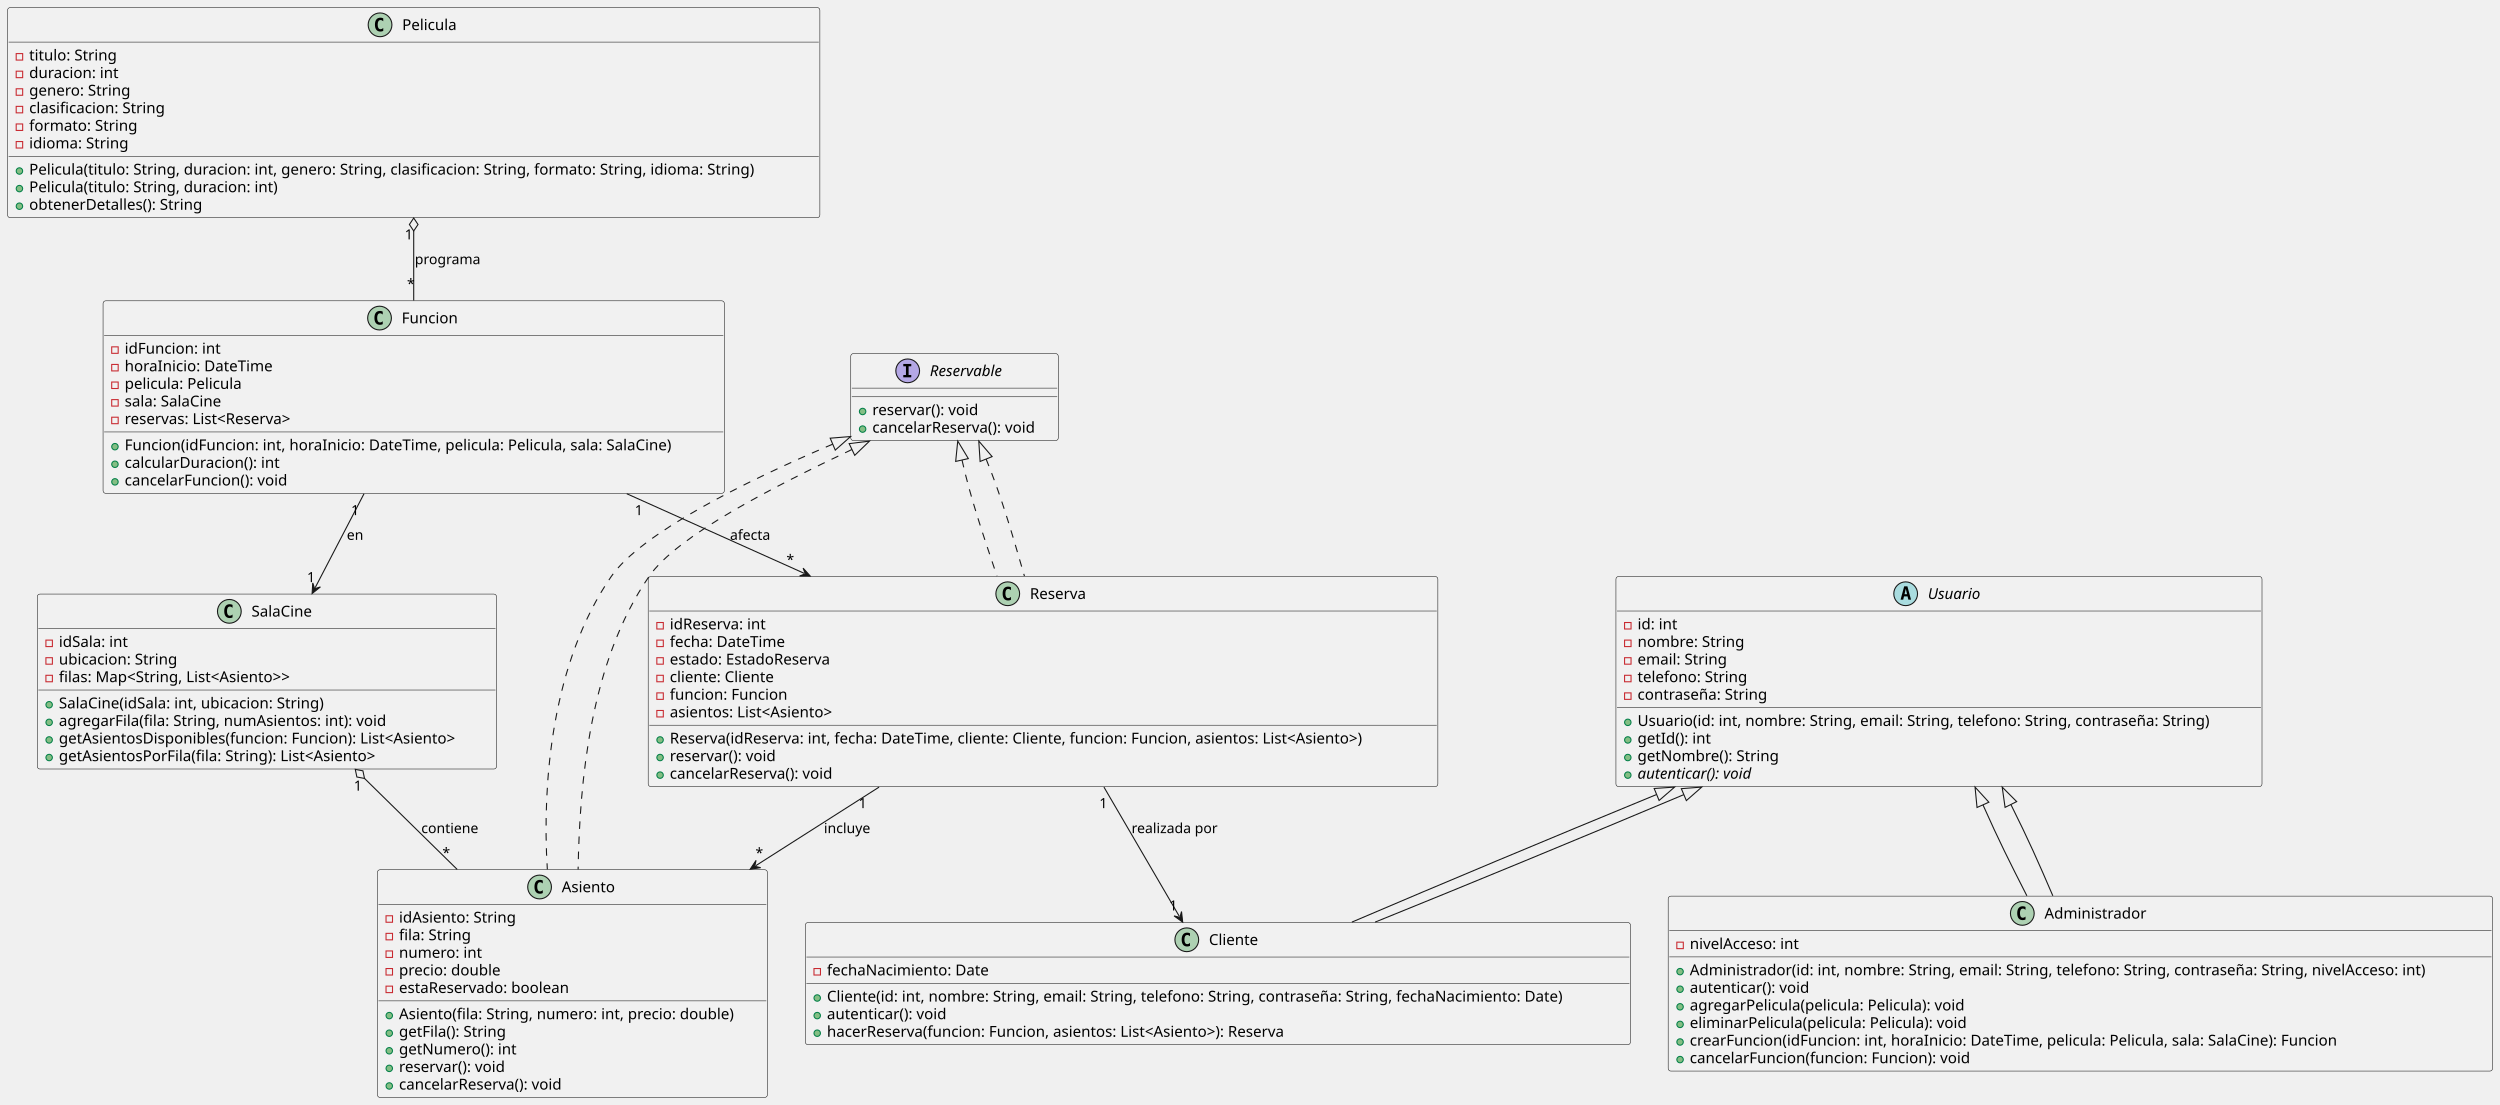
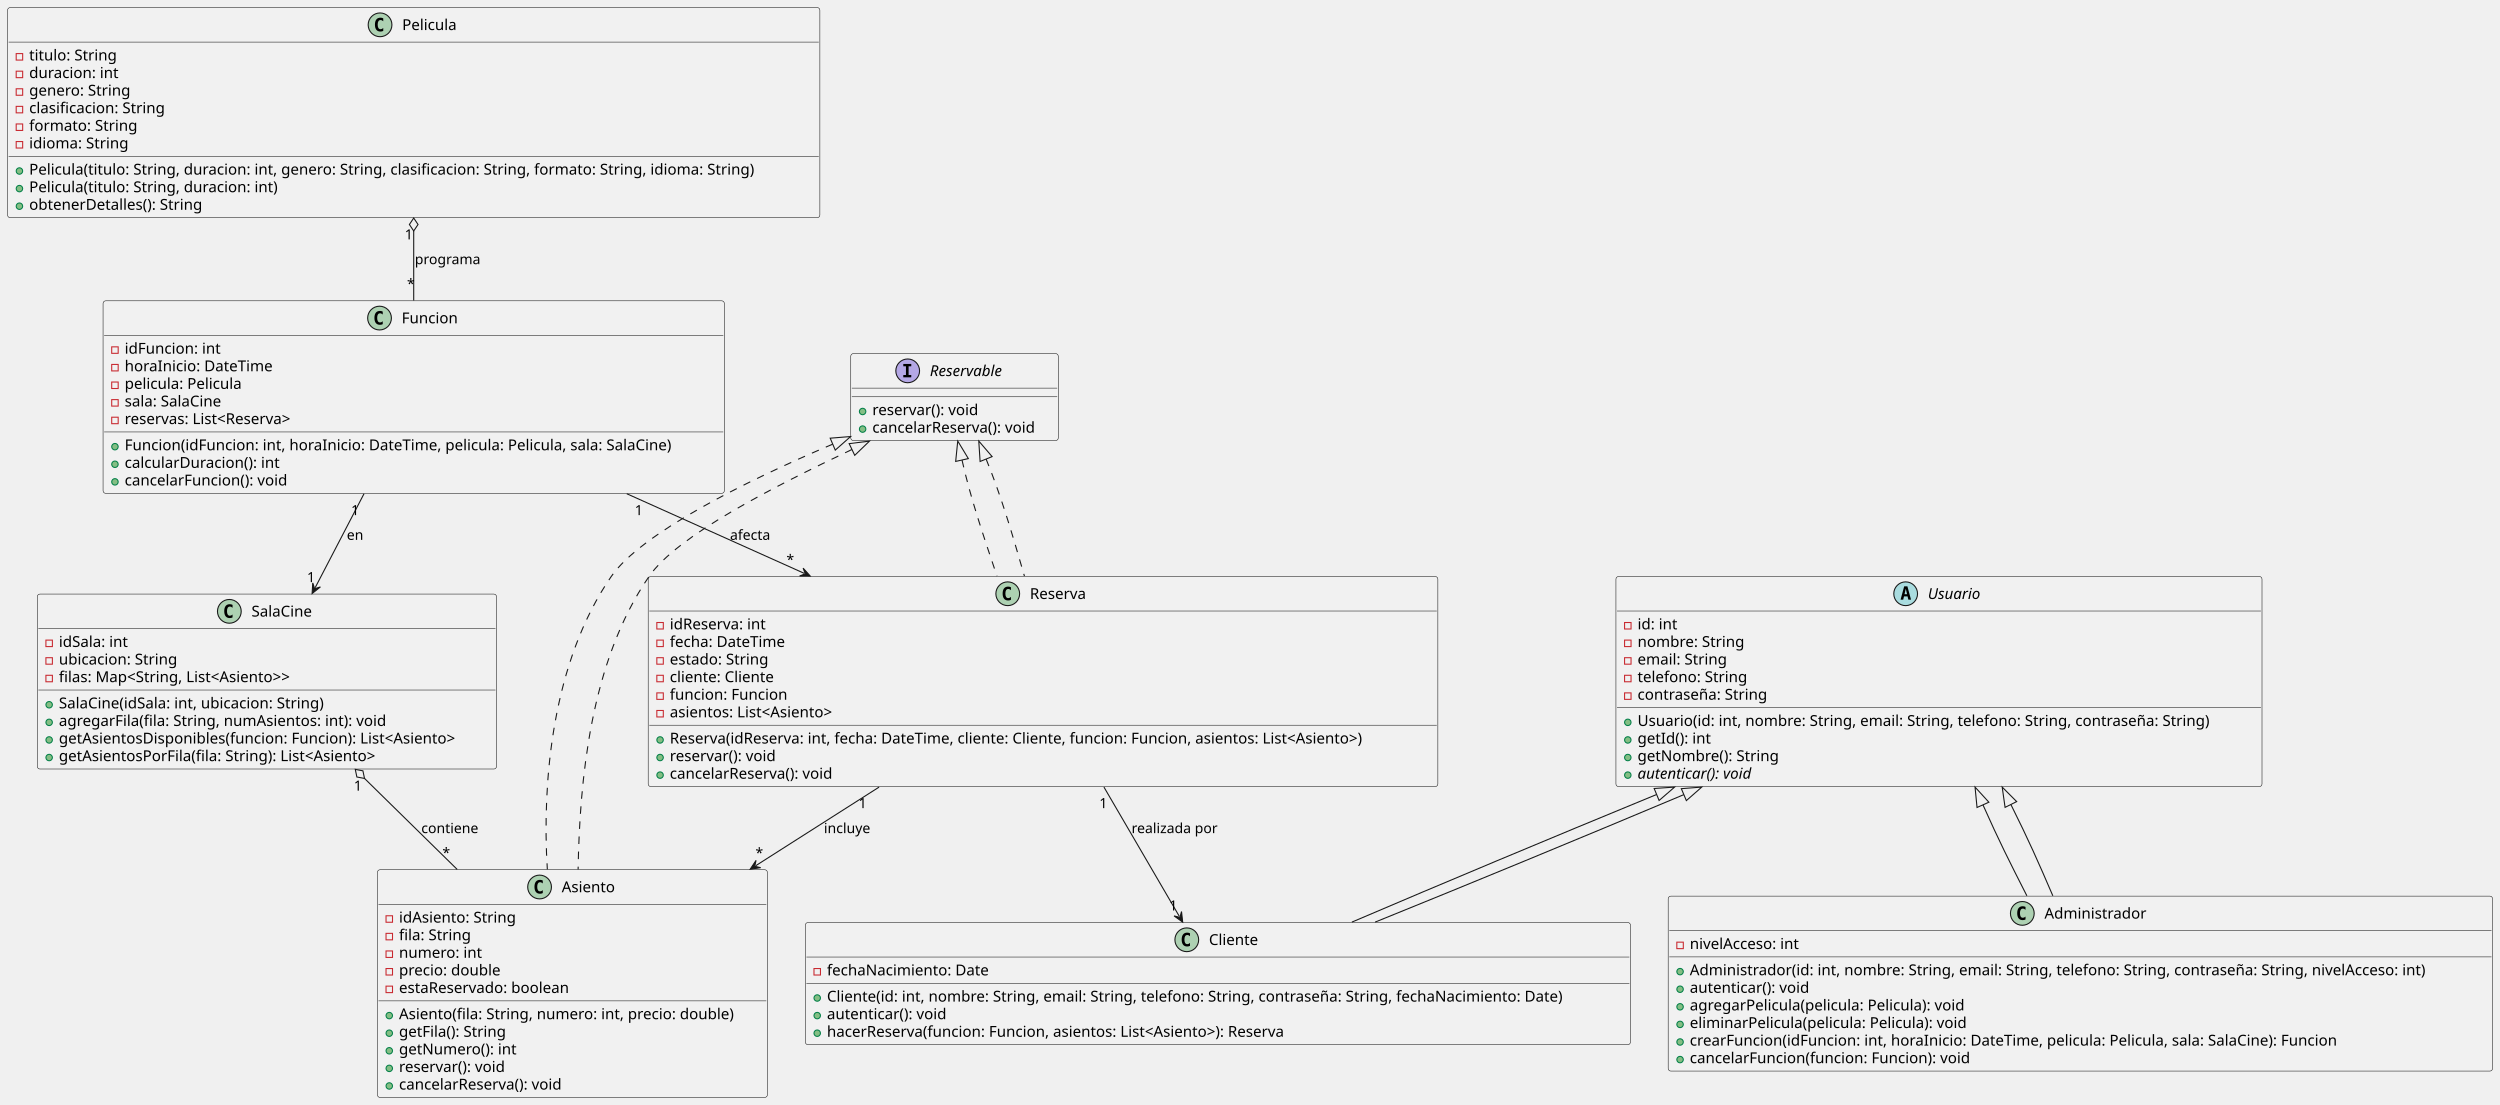
<svg xmlns="http://www.w3.org/2000/svg" contentStyleType="text/css" data-diagram-type="CLASS" height="1023px" preserveAspectRatio="none" style="width:2316px;height:1023px;background:#FFFFFF;" version="1.1" viewBox="0 0 2316 1023" width="2316px" zoomAndPan="magnify">
  <defs />
  <g>
    <g id="elem_Pelicula">
      <rect codeLine="2" fill="#F1F1F1" height="194.672" id="Pelicula" rx="2.5" ry="2.5" style="stroke:#181818;stroke-width:0.5;" width="752.523" x="7" y="7" />
      <ellipse cx="352.075" cy="23" fill="#ADD1B2" rx="11" ry="11" style="stroke:#181818;stroke-width:1;" />
      <path d="M355.043,28.641 Q354.465,28.938 353.825,29.078 Q353.184,29.234 352.481,29.234 Q349.981,29.234 348.653,27.594 Q347.34,25.938 347.34,22.812 Q347.34,19.688 348.653,18.031 Q349.981,16.375 352.481,16.375 Q353.184,16.375 353.825,16.531 Q354.481,16.688 355.043,16.984 L355.043,19.703 Q354.418,19.125 353.825,18.859 Q353.231,18.578 352.606,18.578 Q351.262,18.578 350.575,19.656 Q349.887,20.719 349.887,22.812 Q349.887,24.906 350.575,25.984 Q351.262,27.047 352.606,27.047 Q353.231,27.047 353.825,26.781 Q354.418,26.5 355.043,25.922 L355.043,28.641 Z " fill="#000000" />
      <text fill="#000000" font-family="sans-serif" font-size="14" lengthAdjust="spacing" textLength="53.874" x="372.575" y="27.847">Pelicula</text>
      <line style="stroke:#181818;stroke-width:0.5;" x1="8" x2="758.523" y1="39" y2="39" />
      <rect fill="#FFFFFF" fill-opacity="0" height="6" style="stroke:#C82930;stroke-width:1;" width="6" x="15" y="49.648" />
      <text fill="#000000" font-family="sans-serif" font-size="14" lengthAdjust="spacing" textLength="87.144" x="27" y="55.995">titulo: String</text>
      <rect fill="#FFFFFF" fill-opacity="0" height="6" style="stroke:#C82930;stroke-width:1;" width="6" x="15" y="65.945" />
      <text fill="#000000" font-family="sans-serif" font-size="14" lengthAdjust="spacing" textLength="88.539" x="27" y="72.292">duracion: int</text>
      <rect fill="#FFFFFF" fill-opacity="0" height="6" style="stroke:#C82930;stroke-width:1;" width="6" x="15" y="82.242" />
      <text fill="#000000" font-family="sans-serif" font-size="14" lengthAdjust="spacing" textLength="100.256" x="27" y="88.589">genero: String</text>
      <rect fill="#FFFFFF" fill-opacity="0" height="6" style="stroke:#C82930;stroke-width:1;" width="6" x="15" y="98.539" />
      <text fill="#000000" font-family="sans-serif" font-size="14" lengthAdjust="spacing" textLength="136.418" x="27" y="104.886">clasificacion: String</text>
      <rect fill="#FFFFFF" fill-opacity="0" height="6" style="stroke:#C82930;stroke-width:1;" width="6" x="15" y="114.836" />
      <text fill="#000000" font-family="sans-serif" font-size="14" lengthAdjust="spacing" textLength="106.47" x="27" y="121.183">formato: String</text>
      <rect fill="#FFFFFF" fill-opacity="0" height="6" style="stroke:#C82930;stroke-width:1;" width="6" x="15" y="131.133" />
      <text fill="#000000" font-family="sans-serif" font-size="14" lengthAdjust="spacing" textLength="98.397" x="27" y="137.48">idioma: String</text>
      <line style="stroke:#181818;stroke-width:0.5;" x1="8" x2="758.523" y1="144.781" y2="144.781" />
      <ellipse cx="18" cy="158.43" fill="#84BE84" rx="3" ry="3" style="stroke:#038048;stroke-width:1;" />
      <text fill="#000000" font-family="sans-serif" font-size="14" lengthAdjust="spacing" textLength="726.523" x="27" y="161.776">Pelicula(titulo: String, duracion: int, genero: String, clasificacion: String, formato: String, idioma: String)</text>
      <ellipse cx="18" cy="174.727" fill="#84BE84" rx="3" ry="3" style="stroke:#038048;stroke-width:1;" />
      <text fill="#000000" font-family="sans-serif" font-size="14" lengthAdjust="spacing" textLength="249.382" x="27" y="178.073">Pelicula(titulo: String, duracion: int)</text>
      <ellipse cx="18" cy="191.023" fill="#84BE84" rx="3" ry="3" style="stroke:#038048;stroke-width:1;" />
      <text fill="#000000" font-family="sans-serif" font-size="14" lengthAdjust="spacing" textLength="173.817" x="27" y="194.37">obtenerDetalles(): String</text>
    </g>
    <g id="elem_SalaCine">
      <rect codeLine="15" fill="#F1F1F1" height="162.078" id="SalaCine" rx="2.5" ry="2.5" style="stroke:#181818;stroke-width:0.5;" width="425.465" x="34.53" y="550.35" />
      <ellipse cx="212.47" cy="566.35" fill="#ADD1B2" rx="11" ry="11" style="stroke:#181818;stroke-width:1;" />
      <path d="M215.438,571.991 Q214.86,572.288 214.22,572.428 Q213.579,572.584 212.876,572.584 Q210.376,572.584 209.048,570.944 Q207.735,569.288 207.735,566.163 Q207.735,563.038 209.048,561.381 Q210.376,559.725 212.876,559.725 Q213.579,559.725 214.22,559.881 Q214.876,560.038 215.438,560.334 L215.438,563.053 Q214.813,562.475 214.22,562.209 Q213.626,561.928 213.001,561.928 Q211.657,561.928 210.97,563.006 Q210.282,564.069 210.282,566.163 Q210.282,568.256 210.97,569.334 Q211.657,570.397 213.001,570.397 Q213.626,570.397 214.22,570.131 Q214.813,569.85 215.438,569.272 L215.438,571.991 Z " fill="#000000" />
      <text fill="#000000" font-family="sans-serif" font-size="14" lengthAdjust="spacing" textLength="61.086" x="232.97" y="571.197">SalaCine</text>
      <line style="stroke:#181818;stroke-width:0.5;" x1="35.53" x2="458.995" y1="582.35" y2="582.35" />
      <rect fill="#FFFFFF" fill-opacity="0" height="6" style="stroke:#C82930;stroke-width:1;" width="6" x="42.53" y="592.998" />
      <text fill="#000000" font-family="sans-serif" font-size="14" lengthAdjust="spacing" textLength="70.13" x="54.53" y="599.345">idSala: int</text>
      <rect fill="#FFFFFF" fill-opacity="0" height="6" style="stroke:#C82930;stroke-width:1;" width="6" x="42.53" y="609.295" />
      <text fill="#000000" font-family="sans-serif" font-size="14" lengthAdjust="spacing" textLength="117.899" x="54.53" y="615.642">ubicacion: String</text>
      <rect fill="#FFFFFF" fill-opacity="0" height="6" style="stroke:#C82930;stroke-width:1;" width="6" x="42.53" y="625.592" />
      <text fill="#000000" font-family="sans-serif" font-size="14" lengthAdjust="spacing" textLength="241.671" x="54.53" y="631.939">filas: Map&lt;String, List&lt;Asiento&gt;&gt;</text>
      <line style="stroke:#181818;stroke-width:0.5;" x1="35.53" x2="458.995" y1="639.241" y2="639.241" />
      <ellipse cx="45.53" cy="652.889" fill="#84BE84" rx="3" ry="3" style="stroke:#038048;stroke-width:1;" />
      <text fill="#000000" font-family="sans-serif" font-size="14" lengthAdjust="spacing" textLength="268.94" x="54.53" y="656.236">SalaCine(idSala: int, ubicacion: String)</text>
      <ellipse cx="45.53" cy="669.186" fill="#84BE84" rx="3" ry="3" style="stroke:#038048;stroke-width:1;" />
      <text fill="#000000" font-family="sans-serif" font-size="14" lengthAdjust="spacing" textLength="328.72" x="54.53" y="672.533">agregarFila(fila: String, numAsientos: int): void</text>
      <ellipse cx="45.53" cy="685.483" fill="#84BE84" rx="3" ry="3" style="stroke:#038048;stroke-width:1;" />
      <text fill="#000000" font-family="sans-serif" font-size="14" lengthAdjust="spacing" textLength="399.465" x="54.53" y="688.83">getAsientosDisponibles(funcion: Funcion): List&lt;Asiento&gt;</text>
      <ellipse cx="45.53" cy="701.78" fill="#84BE84" rx="3" ry="3" style="stroke:#038048;stroke-width:1;" />
      <text fill="#000000" font-family="sans-serif" font-size="14" lengthAdjust="spacing" textLength="322.321" x="54.53" y="705.126">getAsientosPorFila(fila: String): List&lt;Asiento&gt;</text>
    </g>
    <g id="elem_Asiento">
      <rect codeLine="26" fill="#F1F1F1" height="210.969" id="Asiento" rx="2.5" ry="2.5" style="stroke:#181818;stroke-width:0.5;" width="361.289" x="349.62" y="805.72" />
      <ellipse cx="499.864" cy="821.72" fill="#ADD1B2" rx="11" ry="11" style="stroke:#181818;stroke-width:1;" />
      <path d="M502.832,827.361 Q502.254,827.658 501.614,827.798 Q500.973,827.954 500.27,827.954 Q497.77,827.954 496.442,826.314 Q495.129,824.658 495.129,821.533 Q495.129,818.408 496.442,816.751 Q497.77,815.095 500.27,815.095 Q500.973,815.095 501.614,815.251 Q502.27,815.408 502.832,815.704 L502.832,818.423 Q502.207,817.845 501.614,817.579 Q501.02,817.298 500.395,817.298 Q499.051,817.298 498.364,818.376 Q497.676,819.439 497.676,821.533 Q497.676,823.626 498.364,824.704 Q499.051,825.767 500.395,825.767 Q501.02,825.767 501.614,825.501 Q502.207,825.22 502.832,824.642 L502.832,827.361 Z " fill="#000000" />
      <text fill="#000000" font-family="sans-serif" font-size="14" lengthAdjust="spacing" textLength="52.302" x="520.364" y="826.567">Asiento</text>
      <line style="stroke:#181818;stroke-width:0.5;" x1="350.62" x2="709.909" y1="837.72" y2="837.72" />
      <rect fill="#FFFFFF" fill-opacity="0" height="6" style="stroke:#C82930;stroke-width:1;" width="6" x="357.62" y="848.368" />
      <text fill="#000000" font-family="sans-serif" font-size="14" lengthAdjust="spacing" textLength="116.026" x="369.62" y="854.715">idAsiento: String</text>
      <rect fill="#FFFFFF" fill-opacity="0" height="6" style="stroke:#C82930;stroke-width:1;" width="6" x="357.62" y="864.665" />
      <text fill="#000000" font-family="sans-serif" font-size="14" lengthAdjust="spacing" textLength="72.235" x="369.62" y="871.012">fila: String</text>
      <rect fill="#FFFFFF" fill-opacity="0" height="6" style="stroke:#C82930;stroke-width:1;" width="6" x="357.62" y="880.962" />
      <text fill="#000000" font-family="sans-serif" font-size="14" lengthAdjust="spacing" textLength="81.737" x="369.62" y="887.309">numero: int</text>
      <rect fill="#FFFFFF" fill-opacity="0" height="6" style="stroke:#C82930;stroke-width:1;" width="6" x="357.62" y="897.259" />
      <text fill="#000000" font-family="sans-serif" font-size="14" lengthAdjust="spacing" textLength="100.29" x="369.62" y="903.606">precio: double</text>
      <rect fill="#FFFFFF" fill-opacity="0" height="6" style="stroke:#C82930;stroke-width:1;" width="6" x="357.62" y="913.556" />
      <text fill="#000000" font-family="sans-serif" font-size="14" lengthAdjust="spacing" textLength="169.435" x="369.62" y="919.903">estaReservado: boolean</text>
      <line style="stroke:#181818;stroke-width:0.5;" x1="350.62" x2="709.909" y1="927.204" y2="927.204" />
      <ellipse cx="360.62" cy="940.853" fill="#84BE84" rx="3" ry="3" style="stroke:#038048;stroke-width:1;" />
      <text fill="#000000" font-family="sans-serif" font-size="14" lengthAdjust="spacing" textLength="335.289" x="369.62" y="944.199">Asiento(fila: String, numero: int, precio: double)</text>
      <ellipse cx="360.62" cy="957.15" fill="#84BE84" rx="3" ry="3" style="stroke:#038048;stroke-width:1;" />
      <text fill="#000000" font-family="sans-serif" font-size="14" lengthAdjust="spacing" textLength="109.272" x="369.62" y="960.496">getFila(): String</text>
      <ellipse cx="360.62" cy="973.447" fill="#84BE84" rx="3" ry="3" style="stroke:#038048;stroke-width:1;" />
      <text fill="#000000" font-family="sans-serif" font-size="14" lengthAdjust="spacing" textLength="117.25" x="369.62" y="976.793">getNumero(): int</text>
      <ellipse cx="360.62" cy="989.743" fill="#84BE84" rx="3" ry="3" style="stroke:#038048;stroke-width:1;" />
      <text fill="#000000" font-family="sans-serif" font-size="14" lengthAdjust="spacing" textLength="108.37" x="369.62" y="993.09">reservar(): void</text>
      <ellipse cx="360.62" cy="1006.04" fill="#84BE84" rx="3" ry="3" style="stroke:#038048;stroke-width:1;" />
      <text fill="#000000" font-family="sans-serif" font-size="14" lengthAdjust="spacing" textLength="166.27" x="369.62" y="1009.387">cancelarReserva(): void</text>
    </g>
    <g id="elem_Reservable">
      <rect codeLine="40" fill="#F1F1F1" height="80.594" id="Reservable" rx="2.5" ry="2.5" style="stroke:#181818;stroke-width:0.5;" width="192.27" x="788.13" y="327.56" />
      <ellipse cx="840.886" cy="343.56" fill="#B4A7E5" rx="11" ry="11" style="stroke:#181818;stroke-width:1;" />
      <path d="M836.808,339.326 L836.808,337.169 L844.199,337.169 L844.199,339.326 L841.73,339.326 L841.73,347.404 L844.199,347.404 L844.199,349.56 L836.808,349.56 L836.808,347.404 L839.277,347.404 L839.277,339.326 L836.808,339.326 Z " fill="#000000" />
      <text fill="#000000" font-family="sans-serif" font-size="14" font-style="italic" lengthAdjust="spacing" textLength="78.258" x="861.386" y="348.407">Reservable</text>
      <line style="stroke:#181818;stroke-width:0.5;" x1="789.13" x2="979.4" y1="359.56" y2="359.56" />
      <line style="stroke:#181818;stroke-width:0.5;" x1="789.13" x2="979.4" y1="367.56" y2="367.56" />
      <ellipse cx="799.13" cy="381.208" fill="#84BE84" rx="3" ry="3" style="stroke:#038048;stroke-width:1;" />
      <text fill="#000000" font-family="sans-serif" font-size="14" lengthAdjust="spacing" textLength="108.37" x="808.13" y="384.555">reservar(): void</text>
      <ellipse cx="799.13" cy="397.505" fill="#84BE84" rx="3" ry="3" style="stroke:#038048;stroke-width:1;" />
      <text fill="#000000" font-family="sans-serif" font-size="14" lengthAdjust="spacing" textLength="166.27" x="808.13" y="400.852">cancelarReserva(): void</text>
    </g>
    <g id="elem_Usuario">
      <rect codeLine="45" fill="#F1F1F1" height="194.672" id="Usuario" rx="2.5" ry="2.5" style="stroke:#181818;stroke-width:0.5;" width="598.517" x="1497" y="534.05" />
      <ellipse cx="1765.406" cy="550.05" fill="#A9DCDF" rx="11" ry="11" style="stroke:#181818;stroke-width:1;" />
      <path d="M1765.516,545.394 L1764.359,550.472 L1766.688,550.472 L1765.516,545.394 Z M1764.031,543.159 L1767.016,543.159 L1770.375,555.55 L1767.922,555.55 L1767.156,552.487 L1763.875,552.487 L1763.125,555.55 L1760.688,555.55 L1764.031,543.159 Z " fill="#000000" />
      <text fill="#000000" font-family="sans-serif" font-size="14" font-style="italic" lengthAdjust="spacing" textLength="53.204" x="1785.906" y="554.897">Usuario</text>
      <line style="stroke:#181818;stroke-width:0.5;" x1="1498" x2="2094.517" y1="566.05" y2="566.05" />
      <rect fill="#FFFFFF" fill-opacity="0" height="6" style="stroke:#C82930;stroke-width:1;" width="6" x="1505" y="576.698" />
      <text fill="#000000" font-family="sans-serif" font-size="14" lengthAdjust="spacing" textLength="40.195" x="1517" y="583.045">id: int</text>
      <rect fill="#FFFFFF" fill-opacity="0" height="6" style="stroke:#C82930;stroke-width:1;" width="6" x="1505" y="592.995" />
      <text fill="#000000" font-family="sans-serif" font-size="14" lengthAdjust="spacing" textLength="105.28" x="1517" y="599.342">nombre: String</text>
      <rect fill="#FFFFFF" fill-opacity="0" height="6" style="stroke:#C82930;stroke-width:1;" width="6" x="1505" y="609.292" />
      <text fill="#000000" font-family="sans-serif" font-size="14" lengthAdjust="spacing" textLength="89.558" x="1517" y="615.639">email: String</text>
      <rect fill="#FFFFFF" fill-opacity="0" height="6" style="stroke:#C82930;stroke-width:1;" width="6" x="1505" y="625.589" />
      <text fill="#000000" font-family="sans-serif" font-size="14" lengthAdjust="spacing" textLength="108.486" x="1517" y="631.936">telefono: String</text>
      <rect fill="#FFFFFF" fill-opacity="0" height="6" style="stroke:#C82930;stroke-width:1;" width="6" x="1505" y="641.886" />
      <text fill="#000000" font-family="sans-serif" font-size="14" lengthAdjust="spacing" textLength="129.268" x="1517" y="648.233">contraseña: String</text>
      <line style="stroke:#181818;stroke-width:0.5;" x1="1498" x2="2094.517" y1="655.534" y2="655.534" />
      <ellipse cx="1508" cy="669.183" fill="#84BE84" rx="3" ry="3" style="stroke:#038048;stroke-width:1;" />
      <text fill="#000000" font-family="sans-serif" font-size="14" lengthAdjust="spacing" textLength="572.517" x="1517" y="672.529">Usuario(id: int, nombre: String, email: String, telefono: String, contraseña: String)</text>
      <ellipse cx="1508" cy="685.48" fill="#84BE84" rx="3" ry="3" style="stroke:#038048;stroke-width:1;" />
      <text fill="#000000" font-family="sans-serif" font-size="14" lengthAdjust="spacing" textLength="74.348" x="1517" y="688.826">getId(): int</text>
      <ellipse cx="1508" cy="701.777" fill="#84BE84" rx="3" ry="3" style="stroke:#038048;stroke-width:1;" />
      <text fill="#000000" font-family="sans-serif" font-size="14" lengthAdjust="spacing" textLength="140.793" x="1517" y="705.123">getNombre(): String</text>
      <ellipse cx="1508" cy="718.073" fill="#84BE84" rx="3" ry="3" style="stroke:#038048;stroke-width:1;" />
      <text fill="#000000" font-family="sans-serif" font-size="14" font-style="italic" lengthAdjust="spacing" textLength="121.557" x="1517" y="721.42">autenticar(): void</text>
    </g>
    <g id="elem_Cliente">
      <rect codeLine="57" fill="#F1F1F1" height="113.188" id="Cliente" rx="2.5" ry="2.5" style="stroke:#181818;stroke-width:0.5;" width="764.384" x="746.07" y="854.61" />
      <ellipse cx="1099.44" cy="870.61" fill="#ADD1B2" rx="11" ry="11" style="stroke:#181818;stroke-width:1;" />
      <path d="M1102.409,876.251 Q1101.831,876.548 1101.19,876.688 Q1100.55,876.844 1099.846,876.844 Q1097.346,876.844 1096.018,875.204 Q1094.706,873.548 1094.706,870.423 Q1094.706,867.298 1096.018,865.641 Q1097.346,863.985 1099.846,863.985 Q1100.55,863.985 1101.19,864.141 Q1101.846,864.298 1102.409,864.594 L1102.409,867.313 Q1101.784,866.735 1101.19,866.469 Q1100.596,866.188 1099.971,866.188 Q1098.628,866.188 1097.94,867.266 Q1097.253,868.329 1097.253,870.423 Q1097.253,872.516 1097.94,873.594 Q1098.628,874.657 1099.971,874.657 Q1100.596,874.657 1101.19,874.391 Q1101.784,874.11 1102.409,873.532 L1102.409,876.251 Z " fill="#000000" />
      <text fill="#000000" font-family="sans-serif" font-size="14" lengthAdjust="spacing" textLength="49.144" x="1119.94" y="875.457">Cliente</text>
      <line style="stroke:#181818;stroke-width:0.5;" x1="747.07" x2="1509.454" y1="886.61" y2="886.61" />
      <rect fill="#FFFFFF" fill-opacity="0" height="6" style="stroke:#C82930;stroke-width:1;" width="6" x="754.07" y="897.258" />
      <text fill="#000000" font-family="sans-serif" font-size="14" lengthAdjust="spacing" textLength="161.027" x="766.07" y="903.605">fechaNacimiento: Date</text>
      <line style="stroke:#181818;stroke-width:0.5;" x1="747.07" x2="1509.454" y1="910.907" y2="910.907" />
      <ellipse cx="757.07" cy="924.555" fill="#84BE84" rx="3" ry="3" style="stroke:#038048;stroke-width:1;" />
      <text fill="#000000" font-family="sans-serif" font-size="14" lengthAdjust="spacing" textLength="738.384" x="766.07" y="927.902">Cliente(id: int, nombre: String, email: String, telefono: String, contraseña: String, fechaNacimiento: Date)</text>
      <ellipse cx="757.07" cy="940.852" fill="#84BE84" rx="3" ry="3" style="stroke:#038048;stroke-width:1;" />
      <text fill="#000000" font-family="sans-serif" font-size="14" lengthAdjust="spacing" textLength="121.557" x="766.07" y="944.199">autenticar(): void</text>
      <ellipse cx="757.07" cy="957.149" fill="#84BE84" rx="3" ry="3" style="stroke:#038048;stroke-width:1;" />
      <text fill="#000000" font-family="sans-serif" font-size="14" lengthAdjust="spacing" textLength="465.938" x="766.07" y="960.496">hacerReserva(funcion: Funcion, asientos: List&lt;Asiento&gt;): Reserva</text>
    </g>
    <g id="elem_Administrador">
      <rect codeLine="64" fill="#F1F1F1" height="162.078" id="Administrador" rx="2.5" ry="2.5" style="stroke:#181818;stroke-width:0.5;" width="763.707" x="1545.41" y="830.17" />
      <ellipse cx="1873.474" cy="846.17" fill="#ADD1B2" rx="11" ry="11" style="stroke:#181818;stroke-width:1;" />
      <path d="M1876.442,851.811 Q1875.864,852.107 1875.224,852.248 Q1874.583,852.404 1873.88,852.404 Q1871.38,852.404 1870.052,850.764 Q1868.739,849.107 1868.739,845.982 Q1868.739,842.857 1870.052,841.201 Q1871.38,839.545 1873.88,839.545 Q1874.583,839.545 1875.224,839.701 Q1875.88,839.857 1876.442,840.154 L1876.442,842.873 Q1875.817,842.295 1875.224,842.029 Q1874.63,841.748 1874.005,841.748 Q1872.661,841.748 1871.974,842.826 Q1871.286,843.889 1871.286,845.982 Q1871.286,848.076 1871.974,849.154 Q1872.661,850.217 1874.005,850.217 Q1874.63,850.217 1875.224,849.951 Q1875.817,849.67 1876.442,849.092 L1876.442,851.811 Z " fill="#000000" />
      <text fill="#000000" font-family="sans-serif" font-size="14" lengthAdjust="spacing" textLength="99.08" x="1893.974" y="851.017">Administrador</text>
      <line style="stroke:#181818;stroke-width:0.5;" x1="1546.41" x2="2308.117" y1="862.17" y2="862.17" />
      <rect fill="#FFFFFF" fill-opacity="0" height="6" style="stroke:#C82930;stroke-width:1;" width="6" x="1553.41" y="872.818" />
      <text fill="#000000" font-family="sans-serif" font-size="14" lengthAdjust="spacing" textLength="110.414" x="1565.41" y="879.165">nivelAcceso: int</text>
      <line style="stroke:#181818;stroke-width:0.5;" x1="1546.41" x2="2308.117" y1="886.467" y2="886.467" />
      <ellipse cx="1556.41" cy="900.115" fill="#84BE84" rx="3" ry="3" style="stroke:#038048;stroke-width:1;" />
      <text fill="#000000" font-family="sans-serif" font-size="14" lengthAdjust="spacing" textLength="737.707" x="1565.41" y="903.462">Administrador(id: int, nombre: String, email: String, telefono: String, contraseña: String, nivelAcceso: int)</text>
      <ellipse cx="1556.41" cy="916.412" fill="#84BE84" rx="3" ry="3" style="stroke:#038048;stroke-width:1;" />
      <text fill="#000000" font-family="sans-serif" font-size="14" lengthAdjust="spacing" textLength="121.557" x="1565.41" y="919.759">autenticar(): void</text>
      <ellipse cx="1556.41" cy="932.709" fill="#84BE84" rx="3" ry="3" style="stroke:#038048;stroke-width:1;" />
      <text fill="#000000" font-family="sans-serif" font-size="14" lengthAdjust="spacing" textLength="276.008" x="1565.41" y="936.056">agregarPelicula(pelicula: Pelicula): void</text>
      <ellipse cx="1556.41" cy="949.006" fill="#84BE84" rx="3" ry="3" style="stroke:#038048;stroke-width:1;" />
      <text fill="#000000" font-family="sans-serif" font-size="14" lengthAdjust="spacing" textLength="278.079" x="1565.41" y="952.353">eliminarPelicula(pelicula: Pelicula): void</text>
      <ellipse cx="1556.41" cy="965.303" fill="#84BE84" rx="3" ry="3" style="stroke:#038048;stroke-width:1;" />
      <text fill="#000000" font-family="sans-serif" font-size="14" lengthAdjust="spacing" textLength="649.954" x="1565.41" y="968.649">crearFuncion(idFuncion: int, horaInicio: DateTime, pelicula: Pelicula, sala: SalaCine): Funcion</text>
      <ellipse cx="1556.41" cy="981.6" fill="#84BE84" rx="3" ry="3" style="stroke:#038048;stroke-width:1;" />
      <text fill="#000000" font-family="sans-serif" font-size="14" lengthAdjust="spacing" textLength="279.918" x="1565.41" y="984.946">cancelarFuncion(funcion: Funcion): void</text>
    </g>
    <g id="elem_Funcion">
      <rect codeLine="74" fill="#F1F1F1" height="178.375" id="Funcion" rx="2.5" ry="2.5" style="stroke:#181818;stroke-width:0.5;" width="575.562" x="95.48" y="278.67" />
      <ellipse cx="351.599" cy="294.67" fill="#ADD1B2" rx="11" ry="11" style="stroke:#181818;stroke-width:1;" />
      <path d="M354.567,300.311 Q353.989,300.608 353.349,300.748 Q352.708,300.904 352.005,300.904 Q349.505,300.904 348.177,299.264 Q346.864,297.608 346.864,294.483 Q346.864,291.358 348.177,289.701 Q349.505,288.045 352.005,288.045 Q352.708,288.045 353.349,288.201 Q354.005,288.358 354.567,288.654 L354.567,291.373 Q353.942,290.795 353.349,290.529 Q352.755,290.248 352.13,290.248 Q350.786,290.248 350.099,291.326 Q349.411,292.389 349.411,294.483 Q349.411,296.576 350.099,297.654 Q350.786,298.717 352.13,298.717 Q352.755,298.717 353.349,298.451 Q353.942,298.17 354.567,297.592 L354.567,300.311 Z " fill="#000000" />
      <text fill="#000000" font-family="sans-serif" font-size="14" lengthAdjust="spacing" textLength="54.824" x="372.099" y="299.517">Funcion</text>
      <line style="stroke:#181818;stroke-width:0.5;" x1="96.48" x2="670.042" y1="310.67" y2="310.67" />
      <rect fill="#FFFFFF" fill-opacity="0" height="6" style="stroke:#C82930;stroke-width:1;" width="6" x="103.48" y="321.318" />
      <text fill="#000000" font-family="sans-serif" font-size="14" lengthAdjust="spacing" textLength="95.019" x="115.48" y="327.665">idFuncion: int</text>
      <rect fill="#FFFFFF" fill-opacity="0" height="6" style="stroke:#C82930;stroke-width:1;" width="6" x="103.48" y="337.615" />
      <text fill="#000000" font-family="sans-serif" font-size="14" lengthAdjust="spacing" textLength="146.139" x="115.48" y="343.962">horaInicio: DateTime</text>
      <rect fill="#FFFFFF" fill-opacity="0" height="6" style="stroke:#C82930;stroke-width:1;" width="6" x="103.48" y="353.912" />
      <text fill="#000000" font-family="sans-serif" font-size="14" lengthAdjust="spacing" textLength="117.359" x="115.48" y="360.259">pelicula: Pelicula</text>
      <rect fill="#FFFFFF" fill-opacity="0" height="6" style="stroke:#C82930;stroke-width:1;" width="6" x="103.48" y="370.209" />
      <text fill="#000000" font-family="sans-serif" font-size="14" lengthAdjust="spacing" textLength="98.595" x="115.48" y="376.556">sala: SalaCine</text>
      <rect fill="#FFFFFF" fill-opacity="0" height="6" style="stroke:#C82930;stroke-width:1;" width="6" x="103.48" y="386.506" />
      <text fill="#000000" font-family="sans-serif" font-size="14" lengthAdjust="spacing" textLength="174.159" x="115.48" y="392.853">reservas: List&lt;Reserva&gt;</text>
      <line style="stroke:#181818;stroke-width:0.5;" x1="96.48" x2="670.042" y1="400.154" y2="400.154" />
      <ellipse cx="106.48" cy="413.803" fill="#84BE84" rx="3" ry="3" style="stroke:#038048;stroke-width:1;" />
      <text fill="#000000" font-family="sans-serif" font-size="14" lengthAdjust="spacing" textLength="549.562" x="115.48" y="417.149">Funcion(idFuncion: int, horaInicio: DateTime, pelicula: Pelicula, sala: SalaCine)</text>
      <ellipse cx="106.48" cy="430.1" fill="#84BE84" rx="3" ry="3" style="stroke:#038048;stroke-width:1;" />
      <text fill="#000000" font-family="sans-serif" font-size="14" lengthAdjust="spacing" textLength="156.317" x="115.48" y="433.446">calcularDuracion(): int</text>
      <ellipse cx="106.48" cy="446.397" fill="#84BE84" rx="3" ry="3" style="stroke:#038048;stroke-width:1;" />
      <text fill="#000000" font-family="sans-serif" font-size="14" lengthAdjust="spacing" textLength="164.227" x="115.48" y="449.743">cancelarFuncion(): void</text>
    </g>
    <g id="elem_Reserva">
      <rect codeLine="85" fill="#F1F1F1" height="194.672" id="Reserva" rx="2.5" ry="2.5" style="stroke:#181818;stroke-width:0.5;" width="731.537" x="600.49" y="534.05" />
      <ellipse cx="933.574" cy="550.05" fill="#ADD1B2" rx="11" ry="11" style="stroke:#181818;stroke-width:1;" />
      <path d="M936.543,555.691 Q935.965,555.987 935.324,556.128 Q934.684,556.284 933.981,556.284 Q931.481,556.284 930.153,554.644 Q928.84,552.987 928.84,549.862 Q928.84,546.737 930.153,545.081 Q931.481,543.425 933.981,543.425 Q934.684,543.425 935.324,543.581 Q935.981,543.737 936.543,544.034 L936.543,546.753 Q935.918,546.175 935.324,545.909 Q934.731,545.628 934.106,545.628 Q932.762,545.628 932.074,546.706 Q931.387,547.769 931.387,549.862 Q931.387,551.956 932.074,553.034 Q932.762,554.097 934.106,554.097 Q934.731,554.097 935.324,553.831 Q935.918,553.55 936.543,552.972 L936.543,555.691 Z " fill="#000000" />
      <text fill="#000000" font-family="sans-serif" font-size="14" lengthAdjust="spacing" textLength="56.868" x="954.074" y="554.897">Reserva</text>
      <line style="stroke:#181818;stroke-width:0.5;" x1="601.49" x2="1331.027" y1="566.05" y2="566.05" />
      <rect fill="#FFFFFF" fill-opacity="0" height="6" style="stroke:#C82930;stroke-width:1;" width="6" x="608.49" y="576.698" />
      <text fill="#000000" font-family="sans-serif" font-size="14" lengthAdjust="spacing" textLength="97.064" x="620.49" y="583.045">idReserva: int</text>
      <rect fill="#FFFFFF" fill-opacity="0" height="6" style="stroke:#C82930;stroke-width:1;" width="6" x="608.49" y="592.995" />
      <text fill="#000000" font-family="sans-serif" font-size="14" lengthAdjust="spacing" textLength="116.013" x="620.49" y="599.342">fecha: DateTime</text>
      <rect fill="#FFFFFF" fill-opacity="0" height="6" style="stroke:#C82930;stroke-width:1;" width="6" x="608.49" y="609.292" />
-       <text fill="#000000" font-family="sans-serif" font-size="14" lengthAdjust="spacing" textLength="161.123" x="620.49" y="615.639">estado: EstadoReserva</text>
+       <text fill="#000000" font-family="sans-serif" font-size="14" lengthAdjust="spacing" textLength="98.376" x="620.49" y="615.639">estado: String</text>
      <rect fill="#FFFFFF" fill-opacity="0" height="6" style="stroke:#C82930;stroke-width:1;" width="6" x="608.49" y="625.589" />
      <text fill="#000000" font-family="sans-serif" font-size="14" lengthAdjust="spacing" textLength="105.376" x="620.49" y="631.936">cliente: Cliente</text>
      <rect fill="#FFFFFF" fill-opacity="0" height="6" style="stroke:#C82930;stroke-width:1;" width="6" x="608.49" y="641.886" />
      <text fill="#000000" font-family="sans-serif" font-size="14" lengthAdjust="spacing" textLength="115.691" x="620.49" y="648.233">funcion: Funcion</text>
      <rect fill="#FFFFFF" fill-opacity="0" height="6" style="stroke:#C82930;stroke-width:1;" width="6" x="608.49" y="658.183" />
      <text fill="#000000" font-family="sans-serif" font-size="14" lengthAdjust="spacing" textLength="168" x="620.49" y="664.529">asientos: List&lt;Asiento&gt;</text>
      <line style="stroke:#181818;stroke-width:0.5;" x1="601.49" x2="1331.027" y1="671.831" y2="671.831" />
      <ellipse cx="611.49" cy="685.48" fill="#84BE84" rx="3" ry="3" style="stroke:#038048;stroke-width:1;" />
      <text fill="#000000" font-family="sans-serif" font-size="14" lengthAdjust="spacing" textLength="705.537" x="620.49" y="688.826">Reserva(idReserva: int, fecha: DateTime, cliente: Cliente, funcion: Funcion, asientos: List&lt;Asiento&gt;)</text>
      <ellipse cx="611.49" cy="701.777" fill="#84BE84" rx="3" ry="3" style="stroke:#038048;stroke-width:1;" />
      <text fill="#000000" font-family="sans-serif" font-size="14" lengthAdjust="spacing" textLength="108.37" x="620.49" y="705.123">reservar(): void</text>
      <ellipse cx="611.49" cy="718.073" fill="#84BE84" rx="3" ry="3" style="stroke:#038048;stroke-width:1;" />
      <text fill="#000000" font-family="sans-serif" font-size="14" lengthAdjust="spacing" textLength="166.27" x="620.49" y="721.42">cancelarReserva(): void</text>
    </g>
    <g id="link_Reservable_Asiento">
      <path d="M771.436,411.455 C687.946,446.965 593.4,494.75 566.26,534.05 C511.54,613.28 502,724.48 507.05,805.42 " fill="#FFFFFF" fill-opacity="0" id="Reservable-backto-Asiento" style="stroke:#181818;stroke-width:1;stroke-dasharray:7.0,7.0;" />
      <polygon fill="#FFFFFF" fill-opacity="0" points="788,404.41,769.088,405.934,773.784,416.976,788,404.41" style="stroke:#181818;stroke-width:1;" />
    </g>
    <g id="link_Reservable_Asiento">
      <path codeLine="100" d="M789.242,416.397 C714.722,451.927 627.35,496.28 601.26,534.05 C546.54,613.28 537,724.48 535.56,805.42 " fill="#FFFFFF" fill-opacity="0" id="Reservable-backto-Asiento-1" style="stroke:#181818;stroke-width:1;stroke-dasharray:7.0,7.0;" />
      <polygon fill="#FFFFFF" fill-opacity="0" points="805.49,408.65,786.66,410.981,791.824,421.813,805.49,408.65" style="stroke:#181818;stroke-width:1;" />
    </g>
    <g id="link_Usuario_Cliente">
      <path d="M1534.704,736.01 C1433.074,777.83 1336.25,818.41 1252.37,854.24 " fill="#FFFFFF" fill-opacity="0" id="Usuario-backto-Cliente" style="stroke:#181818;stroke-width:1;" />
      <polygon fill="#FFFFFF" fill-opacity="0" points="1551.35,729.16,1532.421,730.461,1536.987,741.558,1551.35,729.16" style="stroke:#181818;stroke-width:1;" />
    </g>
    <g id="link_Usuario_Cliente">
      <path codeLine="98" d="M1559.909,736.142 C1460.529,777.962 1362.45,818.41 1273.91,854.24 " fill="#FFFFFF" fill-opacity="0" id="Usuario-backto-Cliente-1" style="stroke:#181818;stroke-width:1;" />
      <polygon fill="#FFFFFF" fill-opacity="0" points="1576.5,729.16,1557.582,730.611,1562.236,741.672,1576.5,729.16" style="stroke:#181818;stroke-width:1;" />
    </g>
    <g id="link_Usuario_Administrador">
      <path d="M1837.004,745.603 C1851.654,778.493 1861.65,798.41 1877.7,829.87 " fill="#FFFFFF" fill-opacity="0" id="Usuario-backto-Administrador" style="stroke:#181818;stroke-width:1;" />
      <polygon fill="#FFFFFF" fill-opacity="0" points="1829.68,729.16,1831.523,748.044,1842.485,743.161,1829.68,729.16" style="stroke:#181818;stroke-width:1;" />
    </g>
    <g id="link_Usuario_Administrador">
      <path codeLine="99" d="M1862.87,745.265 C1879.29,778.155 1888.21,798.41 1901.75,829.87 " fill="#FFFFFF" fill-opacity="0" id="Usuario-backto-Administrador-1" style="stroke:#181818;stroke-width:1;" />
      <polygon fill="#FFFFFF" fill-opacity="0" points="1854.83,729.16,1857.502,747.945,1868.238,742.585,1854.83,729.16" style="stroke:#181818;stroke-width:1;" />
    </g>
    <g id="link_Reservable_Reserva">
      <path d="M891.197,426.142 C898.647,459.292 908.99,490.38 923.58,533.68 " fill="#FFFFFF" fill-opacity="0" id="Reservable-backto-Reserva" style="stroke:#181818;stroke-width:1;stroke-dasharray:7.0,7.0;" />
      <polygon fill="#FFFFFF" fill-opacity="0" points="887.25,408.58,885.343,427.458,897.051,424.826,887.25,408.58" style="stroke:#181818;stroke-width:1;" />
    </g>
    <g id="link_Reservable_Reserva">
      <path codeLine="101" d="M913.528,425.247 C927.048,458.397 936.53,490.38 949.02,533.68 " fill="#FFFFFF" fill-opacity="0" id="Reservable-backto-Reserva-1" style="stroke:#181818;stroke-width:1;stroke-dasharray:7.0,7.0;" />
      <polygon fill="#FFFFFF" fill-opacity="0" points="906.73,408.58,907.972,427.513,919.083,422.981,906.73,408.58" style="stroke:#181818;stroke-width:1;" />
    </g>
    <g id="link_Pelicula_Funcion">
      <path codeLine="102" d="M383.26,213.98 C383.26,239 383.26,253.82 383.26,278.41 " fill="#FFFFFF" fill-opacity="0" id="Pelicula-backto-Funcion" style="stroke:#181818;stroke-width:1;" />
      <polygon fill="#FFFFFF" fill-opacity="0" points="383.26,201.98,379.26,207.98,383.26,213.98,387.26,207.98,383.26,201.98" style="stroke:#181818;stroke-width:1;" />
      <text fill="#000000" font-family="sans-serif" font-size="13" lengthAdjust="spacing" textLength="63.743" x="384.26" y="244.737">programa</text>
      <text fill="#000000" font-family="sans-serif" font-size="13" lengthAdjust="spacing" textLength="8.271" x="374.976" y="221.773">1</text>
      <text fill="#000000" font-family="sans-serif" font-size="13" lengthAdjust="spacing" textLength="6.5" x="377.032" y="267.454">*</text>
    </g>
    <g id="link_SalaCine_Asiento">
      <path codeLine="103" d="M337.682,721.148 C367.142,750.078 392.27,774.74 423.54,805.44 " fill="#FFFFFF" fill-opacity="0" id="SalaCine-backto-Asiento" style="stroke:#181818;stroke-width:1;" />
      <polygon fill="#FFFFFF" fill-opacity="0" points="329.12,712.74,330.598,719.798,337.682,721.148,336.204,714.09,329.12,712.74" style="stroke:#181818;stroke-width:1;" />
      <text fill="#000000" font-family="sans-serif" font-size="13" lengthAdjust="spacing" textLength="56.285" x="390.26" y="771.787">contiene</text>
      <text fill="#000000" font-family="sans-serif" font-size="13" lengthAdjust="spacing" textLength="8.271" x="327.822" y="732.448">1</text>
      <text fill="#000000" font-family="sans-serif" font-size="13" lengthAdjust="spacing" textLength="6.5" x="409.843" y="794.548">*</text>
    </g>
    <g id="link_Funcion_SalaCine">
      <path codeLine="104" d="M337.22,457.4 C321.65,487.33 307.139,515.247 291.909,544.527 " fill="#FFFFFF" fill-opacity="0" id="Funcion-to-SalaCine" style="stroke:#181818;stroke-width:1;" />
      <polygon fill="#181818" points="289.14,549.85,296.842,543.711,291.447,545.414,289.745,540.02,289.14,549.85" style="stroke:#181818;stroke-width:1;" />
      <text fill="#000000" font-family="sans-serif" font-size="13" lengthAdjust="spacing" textLength="16.237" x="321.26" y="500.117">en</text>
      <text fill="#000000" font-family="sans-serif" font-size="13" lengthAdjust="spacing" textLength="8.271" x="325.243" y="477.205">1</text>
      <text fill="#000000" font-family="sans-serif" font-size="13" lengthAdjust="spacing" textLength="8.271" x="284.407" y="539.271">1</text>
    </g>
    <g id="link_Funcion_Reserva">
      <path codeLine="105" d="M580.64,457.4 C635.31,481.93 689.456,506.214 745.106,531.184 " fill="#FFFFFF" fill-opacity="0" id="Funcion-to-Reserva" style="stroke:#181818;stroke-width:1;" />
      <polygon fill="#181818" points="750.58,533.64,744.006,526.306,746.018,531.593,740.731,533.605,750.58,533.64" style="stroke:#181818;stroke-width:1;" />
      <text fill="#000000" font-family="sans-serif" font-size="13" lengthAdjust="spacing" textLength="40.752" x="676.26" y="500.117">afecta</text>
      <text fill="#000000" font-family="sans-serif" font-size="13" lengthAdjust="spacing" textLength="8.271" x="588.061" y="477.205">1</text>
      <text fill="#000000" font-family="sans-serif" font-size="13" lengthAdjust="spacing" textLength="6.5" x="728.539" y="522.983">*</text>
    </g>
    <g id="link_Reserva_Cliente">
      <path codeLine="106" d="M1022.69,729.16 C1047.08,770.98 1071.718,813.227 1092.608,849.057 " fill="#FFFFFF" fill-opacity="0" id="Reserva-to-Cliente" style="stroke:#181818;stroke-width:1;" />
      <polygon fill="#181818" points="1095.63,854.24,1094.553,844.45,1093.112,849.92,1087.641,848.48,1095.63,854.24" style="stroke:#181818;stroke-width:1;" />
      <text fill="#000000" font-family="sans-serif" font-size="13" lengthAdjust="spacing" textLength="85.224" x="1048.26" y="771.787">realizada por</text>
      <text fill="#000000" font-family="sans-serif" font-size="13" lengthAdjust="spacing" textLength="8.271" x="1018.386" y="748.634">1</text>
      <text fill="#000000" font-family="sans-serif" font-size="13" lengthAdjust="spacing" textLength="8.271" x="1083.182" y="843.458">1</text>
    </g>
    <g id="link_Reserva_Asiento">
      <path codeLine="107" d="M814.38,729.16 C775.8,753.75 739.22,777.056 700.03,802.026 " fill="#FFFFFF" fill-opacity="0" id="Reserva-to-Asiento" style="stroke:#181818;stroke-width:1;" />
      <polygon fill="#181818" points="694.97,805.25,704.71,803.787,699.187,802.563,700.411,797.04,694.97,805.25" style="stroke:#181818;stroke-width:1;" />
      <text fill="#000000" font-family="sans-serif" font-size="13" lengthAdjust="spacing" textLength="46.541" x="763.26" y="771.787">incluye</text>
      <text fill="#000000" font-family="sans-serif" font-size="13" lengthAdjust="spacing" textLength="8.271" x="795.429" y="748.634">1</text>
      <text fill="#000000" font-family="sans-serif" font-size="13" lengthAdjust="spacing" textLength="6.5" x="699.851" y="794.699">*</text>
    </g>
  </g>
</svg>
